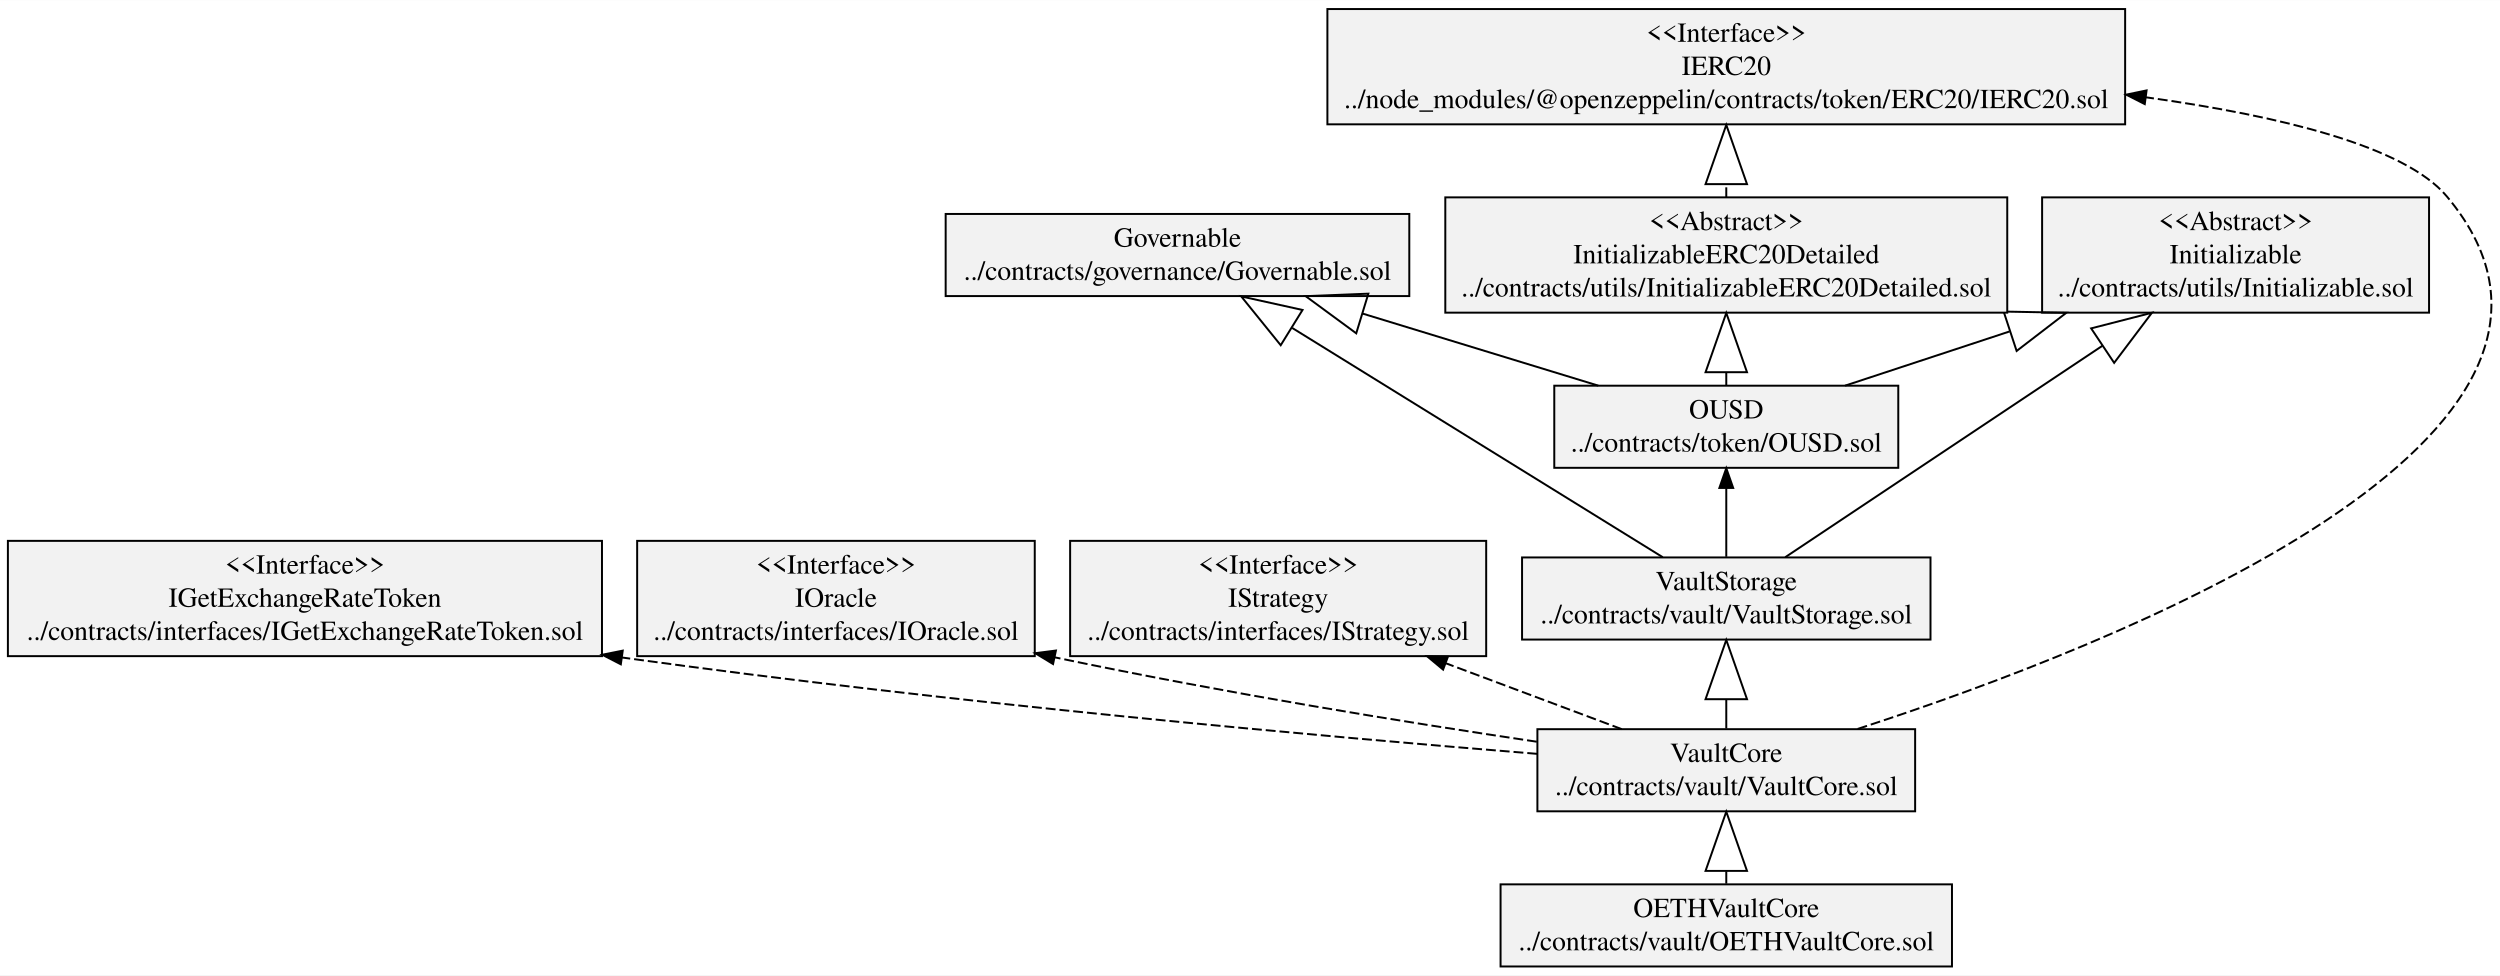
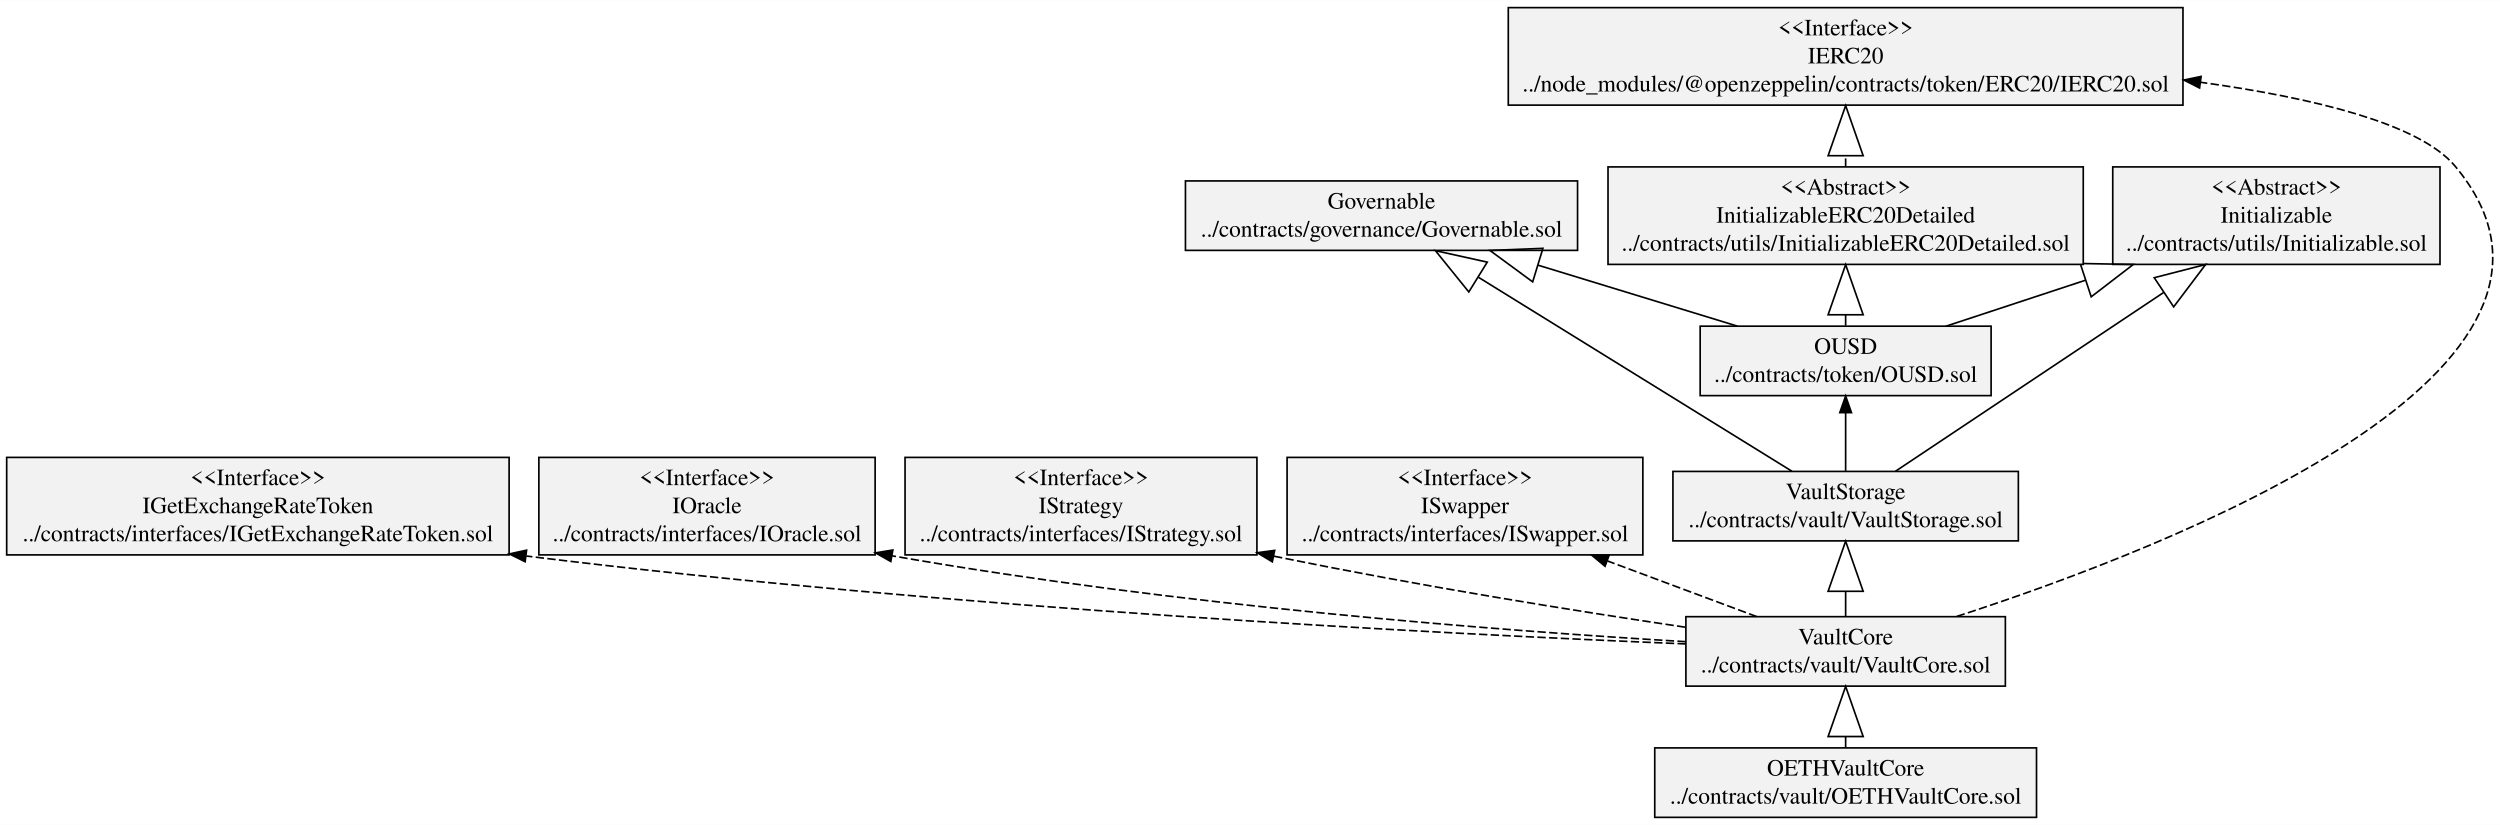
- <svg xmlns="http://www.w3.org/2000/svg" width="1266pt" height="494pt" viewBox="0.00 0.00 1266.41 494.00">
+ <svg xmlns="http://www.w3.org/2000/svg" width="1497pt" height="494pt" viewBox="0.00 0.00 1497.41 494.00">
  <g id="graph0" class="graph" transform="scale(1 1) rotate(0) translate(4 490)">
-     <polygon fill="white" stroke="transparent" points="-4,4 -4,-490 1262.41,-490 1262.41,4 -4,4" />
+     <polygon fill="white" stroke="transparent" points="-4,4 -4,-490 1493.41,-490 1493.41,4 -4,4" />
    <g id="node1" class="node">
-       <polygon fill="#f2f2f2" stroke="black" points="475.04,-340.1 475.04,-381.7 709.9,-381.7 709.9,-340.1 475.04,-340.1" />
-       <text text-anchor="middle" x="592.47" y="-365.1" font-family="Times,serif" font-size="14.00">Governable</text>
-       <text text-anchor="middle" x="592.47" y="-348.3" font-family="Times,serif" font-size="14.00">../contracts/governance/Governable.sol</text>
+       <polygon fill="#f2f2f2" stroke="black" points="706.04,-340.1 706.04,-381.7 940.9,-381.7 940.9,-340.1 706.04,-340.1" />
+       <text text-anchor="middle" x="823.47" y="-365.1" font-family="Times,serif" font-size="14.00">Governable</text>
+       <text text-anchor="middle" x="823.47" y="-348.3" font-family="Times,serif" font-size="14.00">../contracts/governance/Governable.sol</text>
    </g>
    <g id="node2" class="node">
      <polygon fill="#f2f2f2" stroke="black" points="0,-157.7 0,-216.1 300.94,-216.1 300.94,-157.7 0,-157.7" />
      <text text-anchor="middle" x="150.47" y="-199.5" font-family="Times,serif" font-size="14.00">&lt;&lt;Interface&gt;&gt;</text>
      <text text-anchor="middle" x="150.47" y="-182.7" font-family="Times,serif" font-size="14.00">IGetExchangeRateToken</text>
      <text text-anchor="middle" x="150.47" y="-165.9" font-family="Times,serif" font-size="14.00">../contracts/interfaces/IGetExchangeRateToken.sol</text>
    </g>
    <g id="node3" class="node">
      <polygon fill="#f2f2f2" stroke="black" points="318.76,-157.7 318.76,-216.1 520.17,-216.1 520.17,-157.7 318.76,-157.7" />
      <text text-anchor="middle" x="419.47" y="-199.5" font-family="Times,serif" font-size="14.00">&lt;&lt;Interface&gt;&gt;</text>
      <text text-anchor="middle" x="419.47" y="-182.7" font-family="Times,serif" font-size="14.00">IOracle</text>
      <text text-anchor="middle" x="419.47" y="-165.9" font-family="Times,serif" font-size="14.00">../contracts/interfaces/IOracle.sol</text>
    </g>
    <g id="node4" class="node">
      <polygon fill="#f2f2f2" stroke="black" points="538.09,-157.7 538.09,-216.1 748.85,-216.1 748.85,-157.7 538.09,-157.7" />
      <text text-anchor="middle" x="643.47" y="-199.5" font-family="Times,serif" font-size="14.00">&lt;&lt;Interface&gt;&gt;</text>
      <text text-anchor="middle" x="643.47" y="-182.7" font-family="Times,serif" font-size="14.00">IStrategy</text>
      <text text-anchor="middle" x="643.47" y="-165.9" font-family="Times,serif" font-size="14.00">../contracts/interfaces/IStrategy.sol</text>
    </g>
    <g id="node5" class="node">
-       <polygon fill="#f2f2f2" stroke="black" points="783.34,-253.1 783.34,-294.7 957.6,-294.7 957.6,-253.1 783.34,-253.1" />
-       <text text-anchor="middle" x="870.47" y="-278.1" font-family="Times,serif" font-size="14.00">OUSD</text>
-       <text text-anchor="middle" x="870.47" y="-261.3" font-family="Times,serif" font-size="14.00">../contracts/token/OUSD.sol</text>
+       <polygon fill="#f2f2f2" stroke="black" points="766.92,-157.7 766.92,-216.1 980.01,-216.1 980.01,-157.7 766.92,-157.7" />
+       <text text-anchor="middle" x="873.47" y="-199.5" font-family="Times,serif" font-size="14.00">&lt;&lt;Interface&gt;&gt;</text>
+       <text text-anchor="middle" x="873.47" y="-182.7" font-family="Times,serif" font-size="14.00">ISwapper</text>
+       <text text-anchor="middle" x="873.47" y="-165.9" font-family="Times,serif" font-size="14.00">../contracts/interfaces/ISwapper.sol</text>
+     </g>
+     <g id="node6" class="node">
+       <polygon fill="#f2f2f2" stroke="black" points="1014.34,-253.1 1014.34,-294.7 1188.6,-294.7 1188.6,-253.1 1014.34,-253.1" />
+       <text text-anchor="middle" x="1101.47" y="-278.1" font-family="Times,serif" font-size="14.00">OUSD</text>
+       <text text-anchor="middle" x="1101.47" y="-261.3" font-family="Times,serif" font-size="14.00">../contracts/token/OUSD.sol</text>
    </g>
    <g id="edge3" class="edge">
-       <path fill="none" stroke="black" d="M805.64,-294.72C770.1,-305.59 725.4,-319.25 686.13,-331.26" />
-       <polygon fill="none" stroke="black" points="683.02,-321.23 657.4,-340.05 689.16,-341.32 683.02,-321.23" />
+       <path fill="none" stroke="black" d="M1036.64,-294.72C1001.1,-305.59 956.4,-319.25 917.13,-331.26" />
+       <polygon fill="none" stroke="black" points="914.02,-321.23 888.4,-340.05 920.16,-341.32 914.02,-321.23" />
    </g>
-     <g id="node6" class="node">
-       <polygon fill="#f2f2f2" stroke="black" points="1030.46,-331.7 1030.46,-390.1 1226.47,-390.1 1226.47,-331.7 1030.46,-331.7" />
-       <text text-anchor="middle" x="1128.47" y="-373.5" font-family="Times,serif" font-size="14.00">&lt;&lt;Abstract&gt;&gt;</text>
-       <text text-anchor="middle" x="1128.47" y="-356.7" font-family="Times,serif" font-size="14.00">Initializable</text>
-       <text text-anchor="middle" x="1128.47" y="-339.9" font-family="Times,serif" font-size="14.00">../contracts/utils/Initializable.sol</text>
+     <g id="node7" class="node">
+       <polygon fill="#f2f2f2" stroke="black" points="1261.46,-331.7 1261.46,-390.1 1457.47,-390.1 1457.47,-331.7 1261.46,-331.7" />
+       <text text-anchor="middle" x="1359.47" y="-373.5" font-family="Times,serif" font-size="14.00">&lt;&lt;Abstract&gt;&gt;</text>
+       <text text-anchor="middle" x="1359.47" y="-356.7" font-family="Times,serif" font-size="14.00">Initializable</text>
+       <text text-anchor="middle" x="1359.47" y="-339.9" font-family="Times,serif" font-size="14.00">../contracts/utils/Initializable.sol</text>
    </g>
    <g id="edge1" class="edge">
-       <path fill="none" stroke="black" d="M930.63,-294.72C955.52,-302.92 985.23,-312.71 1013.98,-322.18" />
-       <polygon fill="none" stroke="black" points="1010.98,-332.25 1042.76,-331.66 1017.55,-312.3 1010.98,-332.25" />
+       <path fill="none" stroke="black" d="M1161.63,-294.72C1186.52,-302.92 1216.23,-312.71 1244.98,-322.18" />
+       <polygon fill="none" stroke="black" points="1241.98,-332.25 1273.76,-331.66 1248.55,-312.3 1241.98,-332.25" />
    </g>
-     <g id="node7" class="node">
-       <polygon fill="#f2f2f2" stroke="black" points="728.14,-331.7 728.14,-390.1 1012.8,-390.1 1012.8,-331.7 728.14,-331.7" />
-       <text text-anchor="middle" x="870.47" y="-373.5" font-family="Times,serif" font-size="14.00">&lt;&lt;Abstract&gt;&gt;</text>
-       <text text-anchor="middle" x="870.47" y="-356.7" font-family="Times,serif" font-size="14.00">InitializableERC20Detailed</text>
-       <text text-anchor="middle" x="870.47" y="-339.9" font-family="Times,serif" font-size="14.00">../contracts/utils/InitializableERC20Detailed.sol</text>
+     <g id="node8" class="node">
+       <polygon fill="#f2f2f2" stroke="black" points="959.14,-331.7 959.14,-390.1 1243.8,-390.1 1243.8,-331.7 959.14,-331.7" />
+       <text text-anchor="middle" x="1101.47" y="-373.5" font-family="Times,serif" font-size="14.00">&lt;&lt;Abstract&gt;&gt;</text>
+       <text text-anchor="middle" x="1101.47" y="-356.7" font-family="Times,serif" font-size="14.00">InitializableERC20Detailed</text>
+       <text text-anchor="middle" x="1101.47" y="-339.9" font-family="Times,serif" font-size="14.00">../contracts/utils/InitializableERC20Detailed.sol</text>
    </g>
    <g id="edge2" class="edge">
-       <path fill="none" stroke="black" d="M870.47,-295.04C870.47,-297.09 870.47,-299.23 870.47,-301.43" />
-       <polygon fill="none" stroke="black" points="859.97,-301.54 870.47,-331.54 880.97,-301.54 859.97,-301.54" />
+       <path fill="none" stroke="black" d="M1101.47,-295.04C1101.47,-297.09 1101.47,-299.23 1101.47,-301.43" />
+       <polygon fill="none" stroke="black" points="1090.97,-301.54 1101.47,-331.54 1111.97,-301.54 1090.97,-301.54" />
+     </g>
+     <g id="node12" class="node">
+       <polygon fill="#f2f2f2" stroke="black" points="899.41,-427.1 899.41,-485.5 1303.52,-485.5 1303.52,-427.1 899.41,-427.1" />
+       <text text-anchor="middle" x="1101.47" y="-468.9" font-family="Times,serif" font-size="14.00">&lt;&lt;Interface&gt;&gt;</text>
+       <text text-anchor="middle" x="1101.47" y="-452.1" font-family="Times,serif" font-size="14.00">IERC20</text>
+       <text text-anchor="middle" x="1101.47" y="-435.3" font-family="Times,serif" font-size="14.00">../node_modules/@openzeppelin/contracts/token/ERC20/IERC20.sol</text>
+     </g>
+     <g id="edge4" class="edge">
+       <path fill="none" stroke="black" stroke-dasharray="5,2" d="M1101.47,-390.18C1101.47,-392.26 1101.47,-394.4 1101.47,-396.58" />
+       <polygon fill="none" stroke="black" points="1090.97,-396.8 1101.47,-426.8 1111.97,-396.8 1090.97,-396.8" />
+     </g>
+     <g id="node9" class="node">
+       <polygon fill="#f2f2f2" stroke="black" points="987.13,-0.5 987.13,-42.1 1215.8,-42.1 1215.8,-0.5 987.13,-0.5" />
+       <text text-anchor="middle" x="1101.47" y="-25.5" font-family="Times,serif" font-size="14.00">OETHVaultCore</text>
+       <text text-anchor="middle" x="1101.47" y="-8.7" font-family="Times,serif" font-size="14.00">../contracts/vault/OETHVaultCore.sol</text>
+     </g>
+     <g id="node10" class="node">
+       <polygon fill="#f2f2f2" stroke="black" points="1005.79,-79.1 1005.79,-120.7 1197.14,-120.7 1197.14,-79.1 1005.79,-79.1" />
+       <text text-anchor="middle" x="1101.47" y="-104.1" font-family="Times,serif" font-size="14.00">VaultCore</text>
+       <text text-anchor="middle" x="1101.47" y="-87.3" font-family="Times,serif" font-size="14.00">../contracts/vault/VaultCore.sol</text>
+     </g>
+     <g id="edge5" class="edge">
+       <path fill="none" stroke="black" d="M1101.47,-42.43C1101.47,-44.45 1101.47,-46.56 1101.47,-48.73" />
+       <polygon fill="none" stroke="black" points="1090.97,-48.91 1101.47,-78.91 1111.97,-48.91 1090.97,-48.91" />
+     </g>
+     <g id="edge11" class="edge">
+       <path fill="none" stroke="black" stroke-dasharray="5,2" d="M1005.75,-104.38C858.49,-110.47 567.4,-125.43 311.29,-157.02" />
+       <polygon fill="black" stroke="black" points="310.54,-153.59 301.05,-158.29 311.4,-160.53 310.54,-153.59" />
+     </g>
+     <g id="edge10" class="edge">
+       <path fill="none" stroke="black" stroke-dasharray="5,2" d="M1005.7,-105.72C893.76,-112.39 702.92,-126.99 530.36,-157.15" />
+       <polygon fill="black" stroke="black" points="529.57,-153.74 520.33,-158.93 530.79,-160.63 529.57,-153.74" />
+     </g>
+     <g id="edge8" class="edge">
+       <path fill="none" stroke="black" stroke-dasharray="5,2" d="M1005.42,-114.4C938.71,-124.3 847.59,-138.84 758.94,-156.95" />
+       <polygon fill="black" stroke="black" points="758.07,-153.56 748.98,-159 759.48,-160.41 758.07,-153.56" />
+     </g>
+     <g id="edge9" class="edge">
+       <path fill="none" stroke="black" stroke-dasharray="5,2" d="M1048.3,-120.72C1021.7,-130.64 988.86,-142.88 958.84,-154.07" />
+       <polygon fill="black" stroke="black" points="957.36,-150.89 949.21,-157.66 959.8,-157.45 957.36,-150.89" />
    </g>
    <g id="node11" class="node">
-       <polygon fill="#f2f2f2" stroke="black" points="668.41,-427.1 668.41,-485.5 1072.52,-485.5 1072.52,-427.1 668.41,-427.1" />
-       <text text-anchor="middle" x="870.47" y="-468.9" font-family="Times,serif" font-size="14.00">&lt;&lt;Interface&gt;&gt;</text>
-       <text text-anchor="middle" x="870.47" y="-452.1" font-family="Times,serif" font-size="14.00">IERC20</text>
-       <text text-anchor="middle" x="870.47" y="-435.3" font-family="Times,serif" font-size="14.00">../node_modules/@openzeppelin/contracts/token/ERC20/IERC20.sol</text>
-     </g>
-     <g id="edge4" class="edge">
-       <path fill="none" stroke="black" stroke-dasharray="5,2" d="M870.47,-390.18C870.47,-392.26 870.47,-394.4 870.47,-396.58" />
-       <polygon fill="none" stroke="black" points="859.97,-396.8 870.47,-426.8 880.97,-396.8 859.97,-396.8" />
-     </g>
-     <g id="node8" class="node">
-       <polygon fill="#f2f2f2" stroke="black" points="756.13,-0.5 756.13,-42.1 984.8,-42.1 984.8,-0.5 756.13,-0.5" />
-       <text text-anchor="middle" x="870.47" y="-25.5" font-family="Times,serif" font-size="14.00">OETHVaultCore</text>
-       <text text-anchor="middle" x="870.47" y="-8.7" font-family="Times,serif" font-size="14.00">../contracts/vault/OETHVaultCore.sol</text>
-     </g>
-     <g id="node9" class="node">
-       <polygon fill="#f2f2f2" stroke="black" points="774.79,-79.1 774.79,-120.7 966.14,-120.7 966.14,-79.1 774.79,-79.1" />
-       <text text-anchor="middle" x="870.47" y="-104.1" font-family="Times,serif" font-size="14.00">VaultCore</text>
-       <text text-anchor="middle" x="870.47" y="-87.3" font-family="Times,serif" font-size="14.00">../contracts/vault/VaultCore.sol</text>
-     </g>
-     <g id="edge5" class="edge">
-       <path fill="none" stroke="black" d="M870.47,-42.43C870.47,-44.45 870.47,-46.56 870.47,-48.73" />
-       <polygon fill="none" stroke="black" points="859.97,-48.91 870.47,-78.91 880.97,-48.91 859.97,-48.91" />
-     </g>
-     <g id="edge10" class="edge">
-       <path fill="none" stroke="black" stroke-dasharray="5,2" d="M774.65,-108.21C664.93,-117.1 479.61,-133.72 311.11,-157.01" />
-       <polygon fill="black" stroke="black" points="310.49,-153.56 301.06,-158.41 311.45,-160.49 310.49,-153.56" />
-     </g>
-     <g id="edge9" class="edge">
-       <path fill="none" stroke="black" stroke-dasharray="5,2" d="M774.49,-114.35C708.39,-124.17 618.42,-138.64 530.29,-157.1" />
-       <polygon fill="black" stroke="black" points="529.44,-153.7 520.38,-159.19 530.89,-160.54 529.44,-153.7" />
-     </g>
-     <g id="edge8" class="edge">
-       <path fill="none" stroke="black" stroke-dasharray="5,2" d="M817.53,-120.72C791.05,-130.64 758.35,-142.88 728.47,-154.07" />
-       <polygon fill="black" stroke="black" points="727.02,-150.88 718.88,-157.66 729.47,-157.43 727.02,-150.88" />
-     </g>
-     <g id="node10" class="node">
-       <polygon fill="#f2f2f2" stroke="black" points="767.02,-166.1 767.02,-207.7 973.92,-207.7 973.92,-166.1 767.02,-166.1" />
-       <text text-anchor="middle" x="870.47" y="-191.1" font-family="Times,serif" font-size="14.00">VaultStorage</text>
-       <text text-anchor="middle" x="870.47" y="-174.3" font-family="Times,serif" font-size="14.00">../contracts/vault/VaultStorage.sol</text>
+       <polygon fill="#f2f2f2" stroke="black" points="998.02,-166.1 998.02,-207.7 1204.92,-207.7 1204.92,-166.1 998.02,-166.1" />
+       <text text-anchor="middle" x="1101.47" y="-191.1" font-family="Times,serif" font-size="14.00">VaultStorage</text>
+       <text text-anchor="middle" x="1101.47" y="-174.3" font-family="Times,serif" font-size="14.00">../contracts/vault/VaultStorage.sol</text>
    </g>
    <g id="edge6" class="edge">
-       <path fill="none" stroke="black" d="M870.47,-121.04C870.47,-125.6 870.47,-130.63 870.47,-135.81" />
-       <polygon fill="none" stroke="black" points="859.97,-135.9 870.47,-165.9 880.97,-135.9 859.97,-135.9" />
+       <path fill="none" stroke="black" d="M1101.47,-121.04C1101.47,-125.6 1101.47,-130.63 1101.47,-135.81" />
+       <polygon fill="none" stroke="black" points="1090.97,-135.9 1101.47,-165.9 1111.97,-135.9 1090.97,-135.9" />
    </g>
    <g id="edge7" class="edge">
-       <path fill="none" stroke="black" stroke-dasharray="5,2" d="M937.01,-120.83C1067.89,-163.29 1337.6,-268.77 1235.47,-390.6 1214.19,-415.98 1151.01,-431.41 1083.06,-440.79" />
-       <polygon fill="black" stroke="black" points="1082.46,-437.34 1073.01,-442.13 1083.38,-444.28 1082.46,-437.34" />
+       <path fill="none" stroke="black" stroke-dasharray="5,2" d="M1168.01,-120.83C1298.89,-163.29 1568.6,-268.77 1466.47,-390.6 1445.19,-415.98 1382.01,-431.41 1314.06,-440.79" />
+       <polygon fill="black" stroke="black" points="1313.46,-437.34 1304.01,-442.13 1314.38,-444.28 1313.46,-437.34" />
+     </g>
+     <g id="edge13" class="edge">
+       <path fill="none" stroke="black" d="M1069.31,-207.8C1023.47,-236.16 938.62,-288.66 881.6,-323.94" />
+       <polygon fill="none" stroke="black" points="875.76,-315.2 855.77,-339.92 886.81,-333.06 875.76,-315.2" />
+     </g>
+     <g id="edge14" class="edge">
+       <path fill="none" stroke="black" d="M1101.47,-208.04C1101.47,-218.42 1101.47,-231.28 1101.47,-242.8" />
+       <polygon fill="black" stroke="black" points="1097.97,-242.9 1101.47,-252.9 1104.97,-242.9 1097.97,-242.9" />
    </g>
    <g id="edge12" class="edge">
-       <path fill="none" stroke="black" d="M838.31,-207.8C792.47,-236.16 707.62,-288.66 650.6,-323.94" />
-       <polygon fill="none" stroke="black" points="644.76,-315.2 624.77,-339.92 655.81,-333.06 644.76,-315.2" />
-     </g>
-     <g id="edge13" class="edge">
-       <path fill="none" stroke="black" d="M870.47,-208.04C870.47,-218.42 870.47,-231.28 870.47,-242.8" />
-       <polygon fill="black" stroke="black" points="866.97,-242.9 870.47,-252.9 873.97,-242.9 866.97,-242.9" />
-     </g>
-     <g id="edge11" class="edge">
-       <path fill="none" stroke="black" d="M900.32,-207.8C939.37,-233.84 1008.97,-280.24 1061.06,-314.96" />
-       <polygon fill="none" stroke="black" points="1055.3,-323.74 1086.09,-331.65 1066.95,-306.27 1055.3,-323.74" />
+       <path fill="none" stroke="black" d="M1131.32,-207.8C1170.37,-233.84 1239.97,-280.24 1292.06,-314.96" />
+       <polygon fill="none" stroke="black" points="1286.3,-323.74 1317.09,-331.65 1297.95,-306.27 1286.3,-323.74" />
    </g>
  </g>
</svg>
